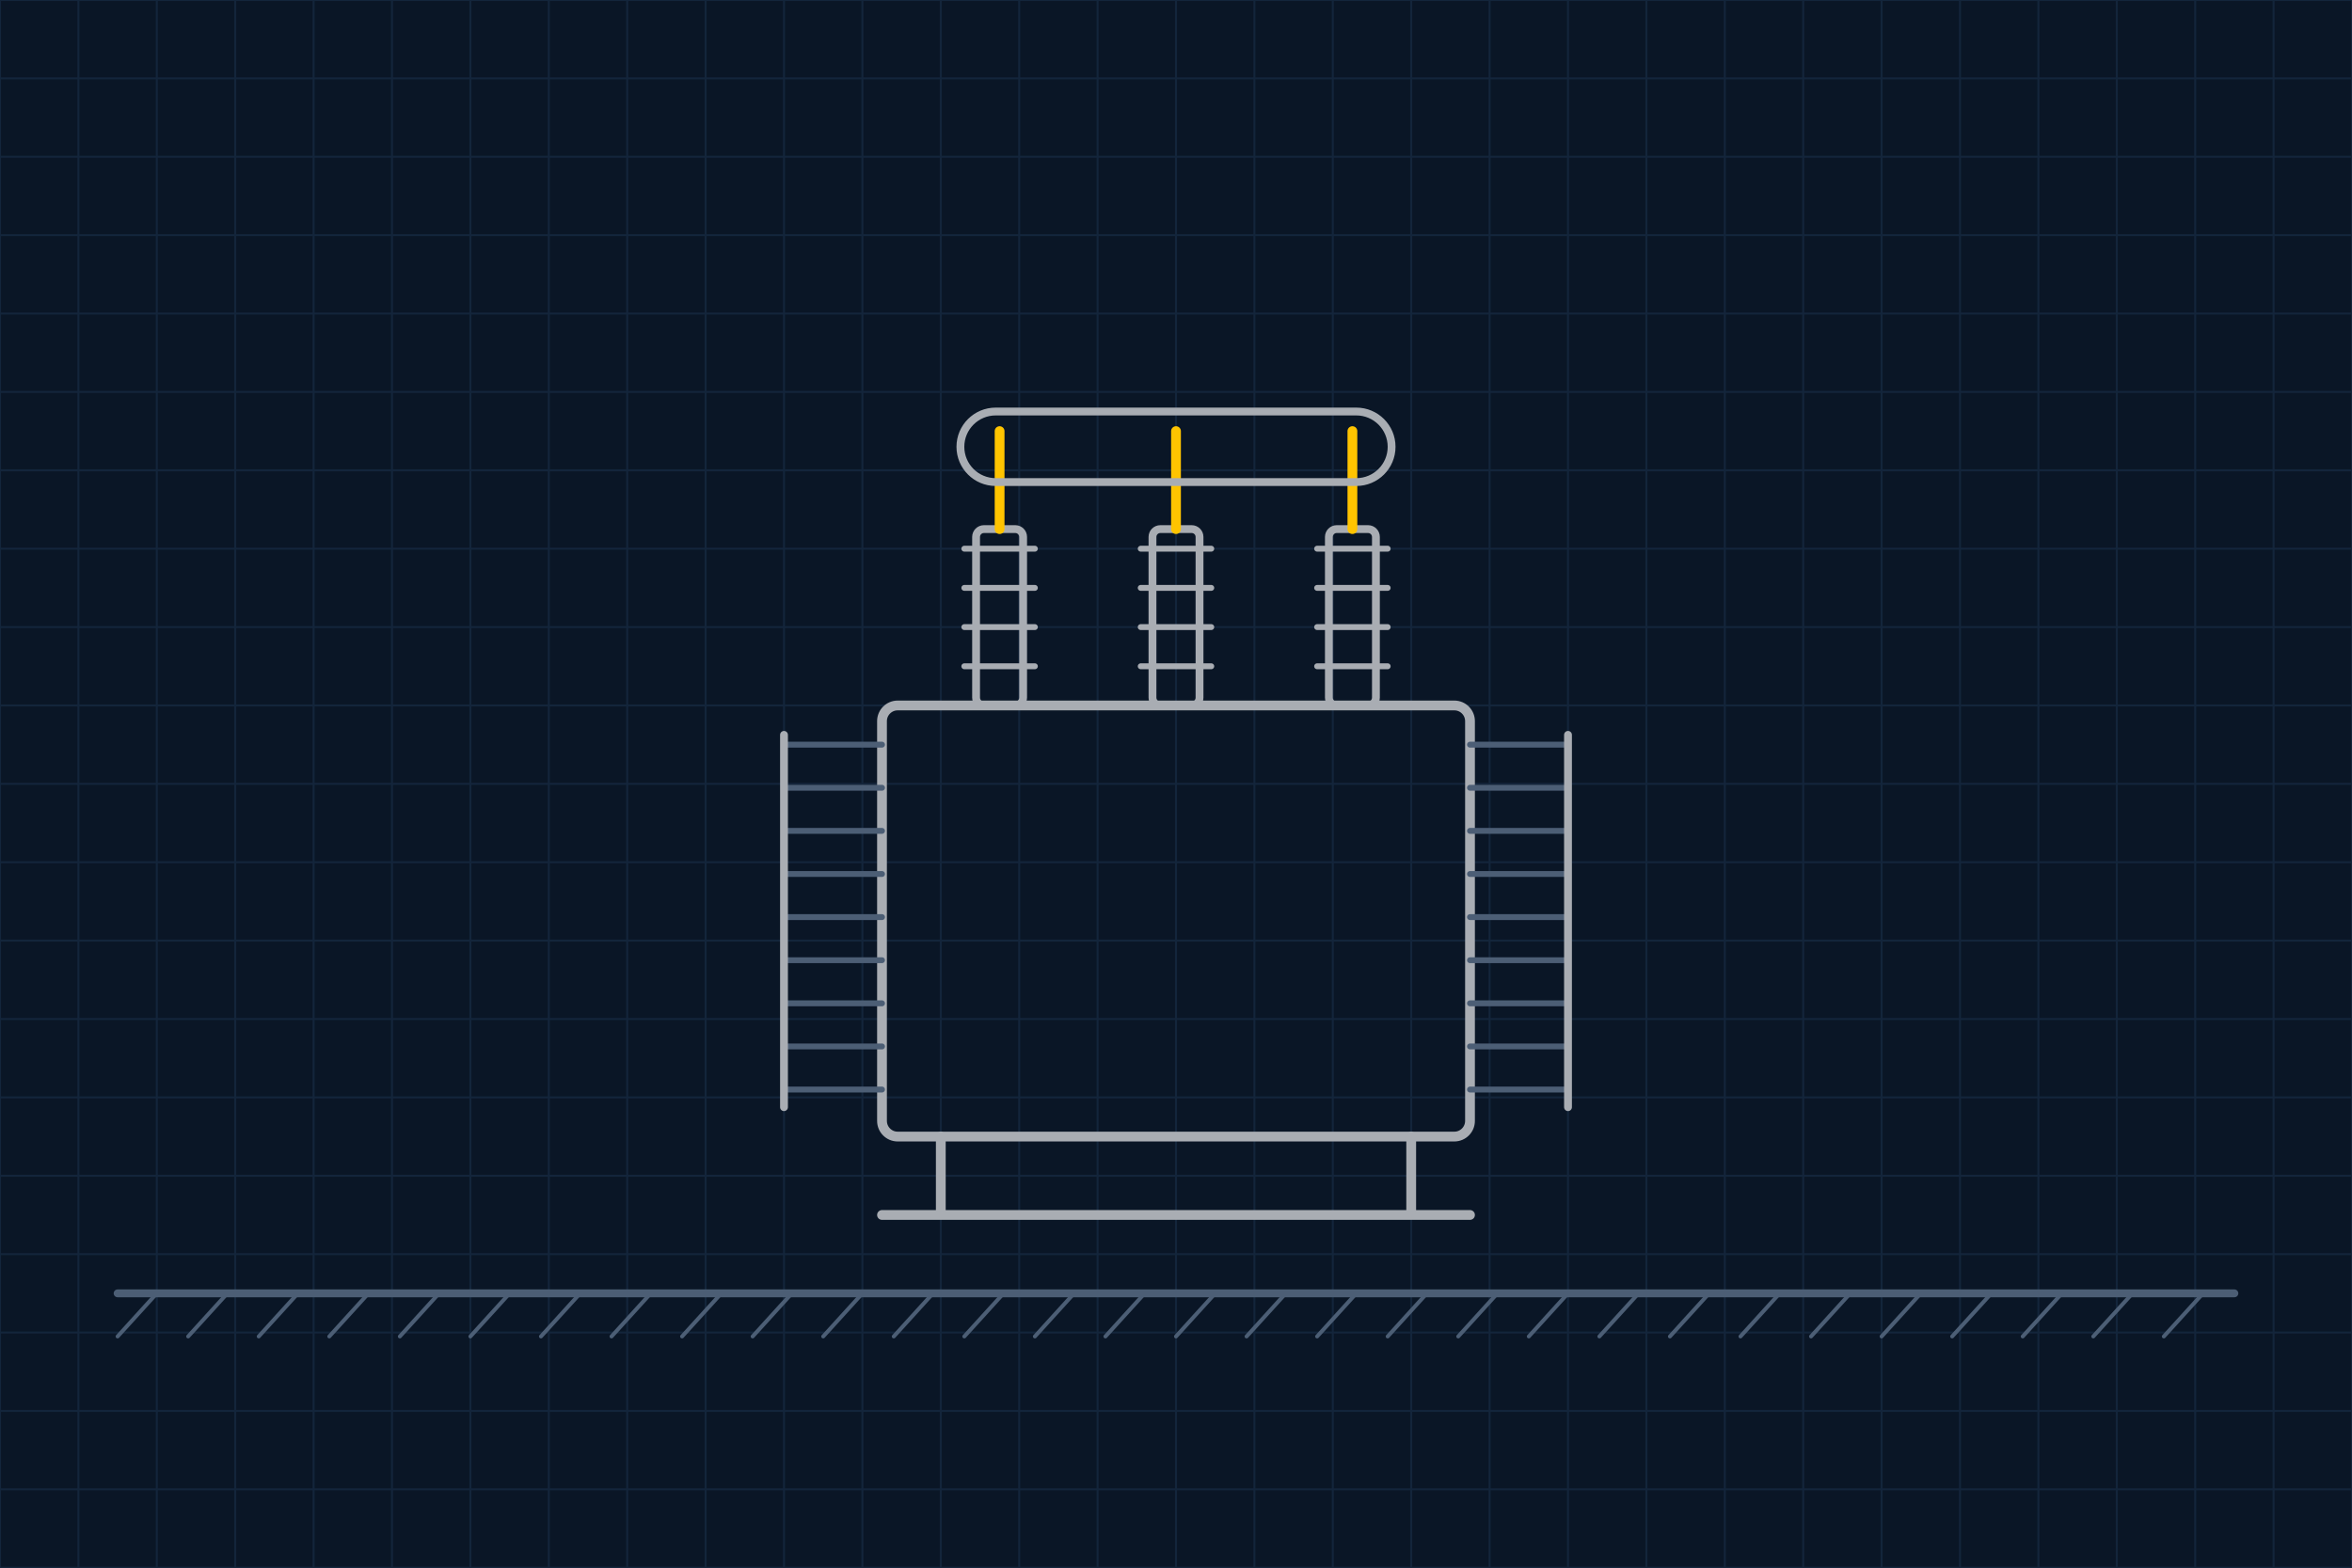
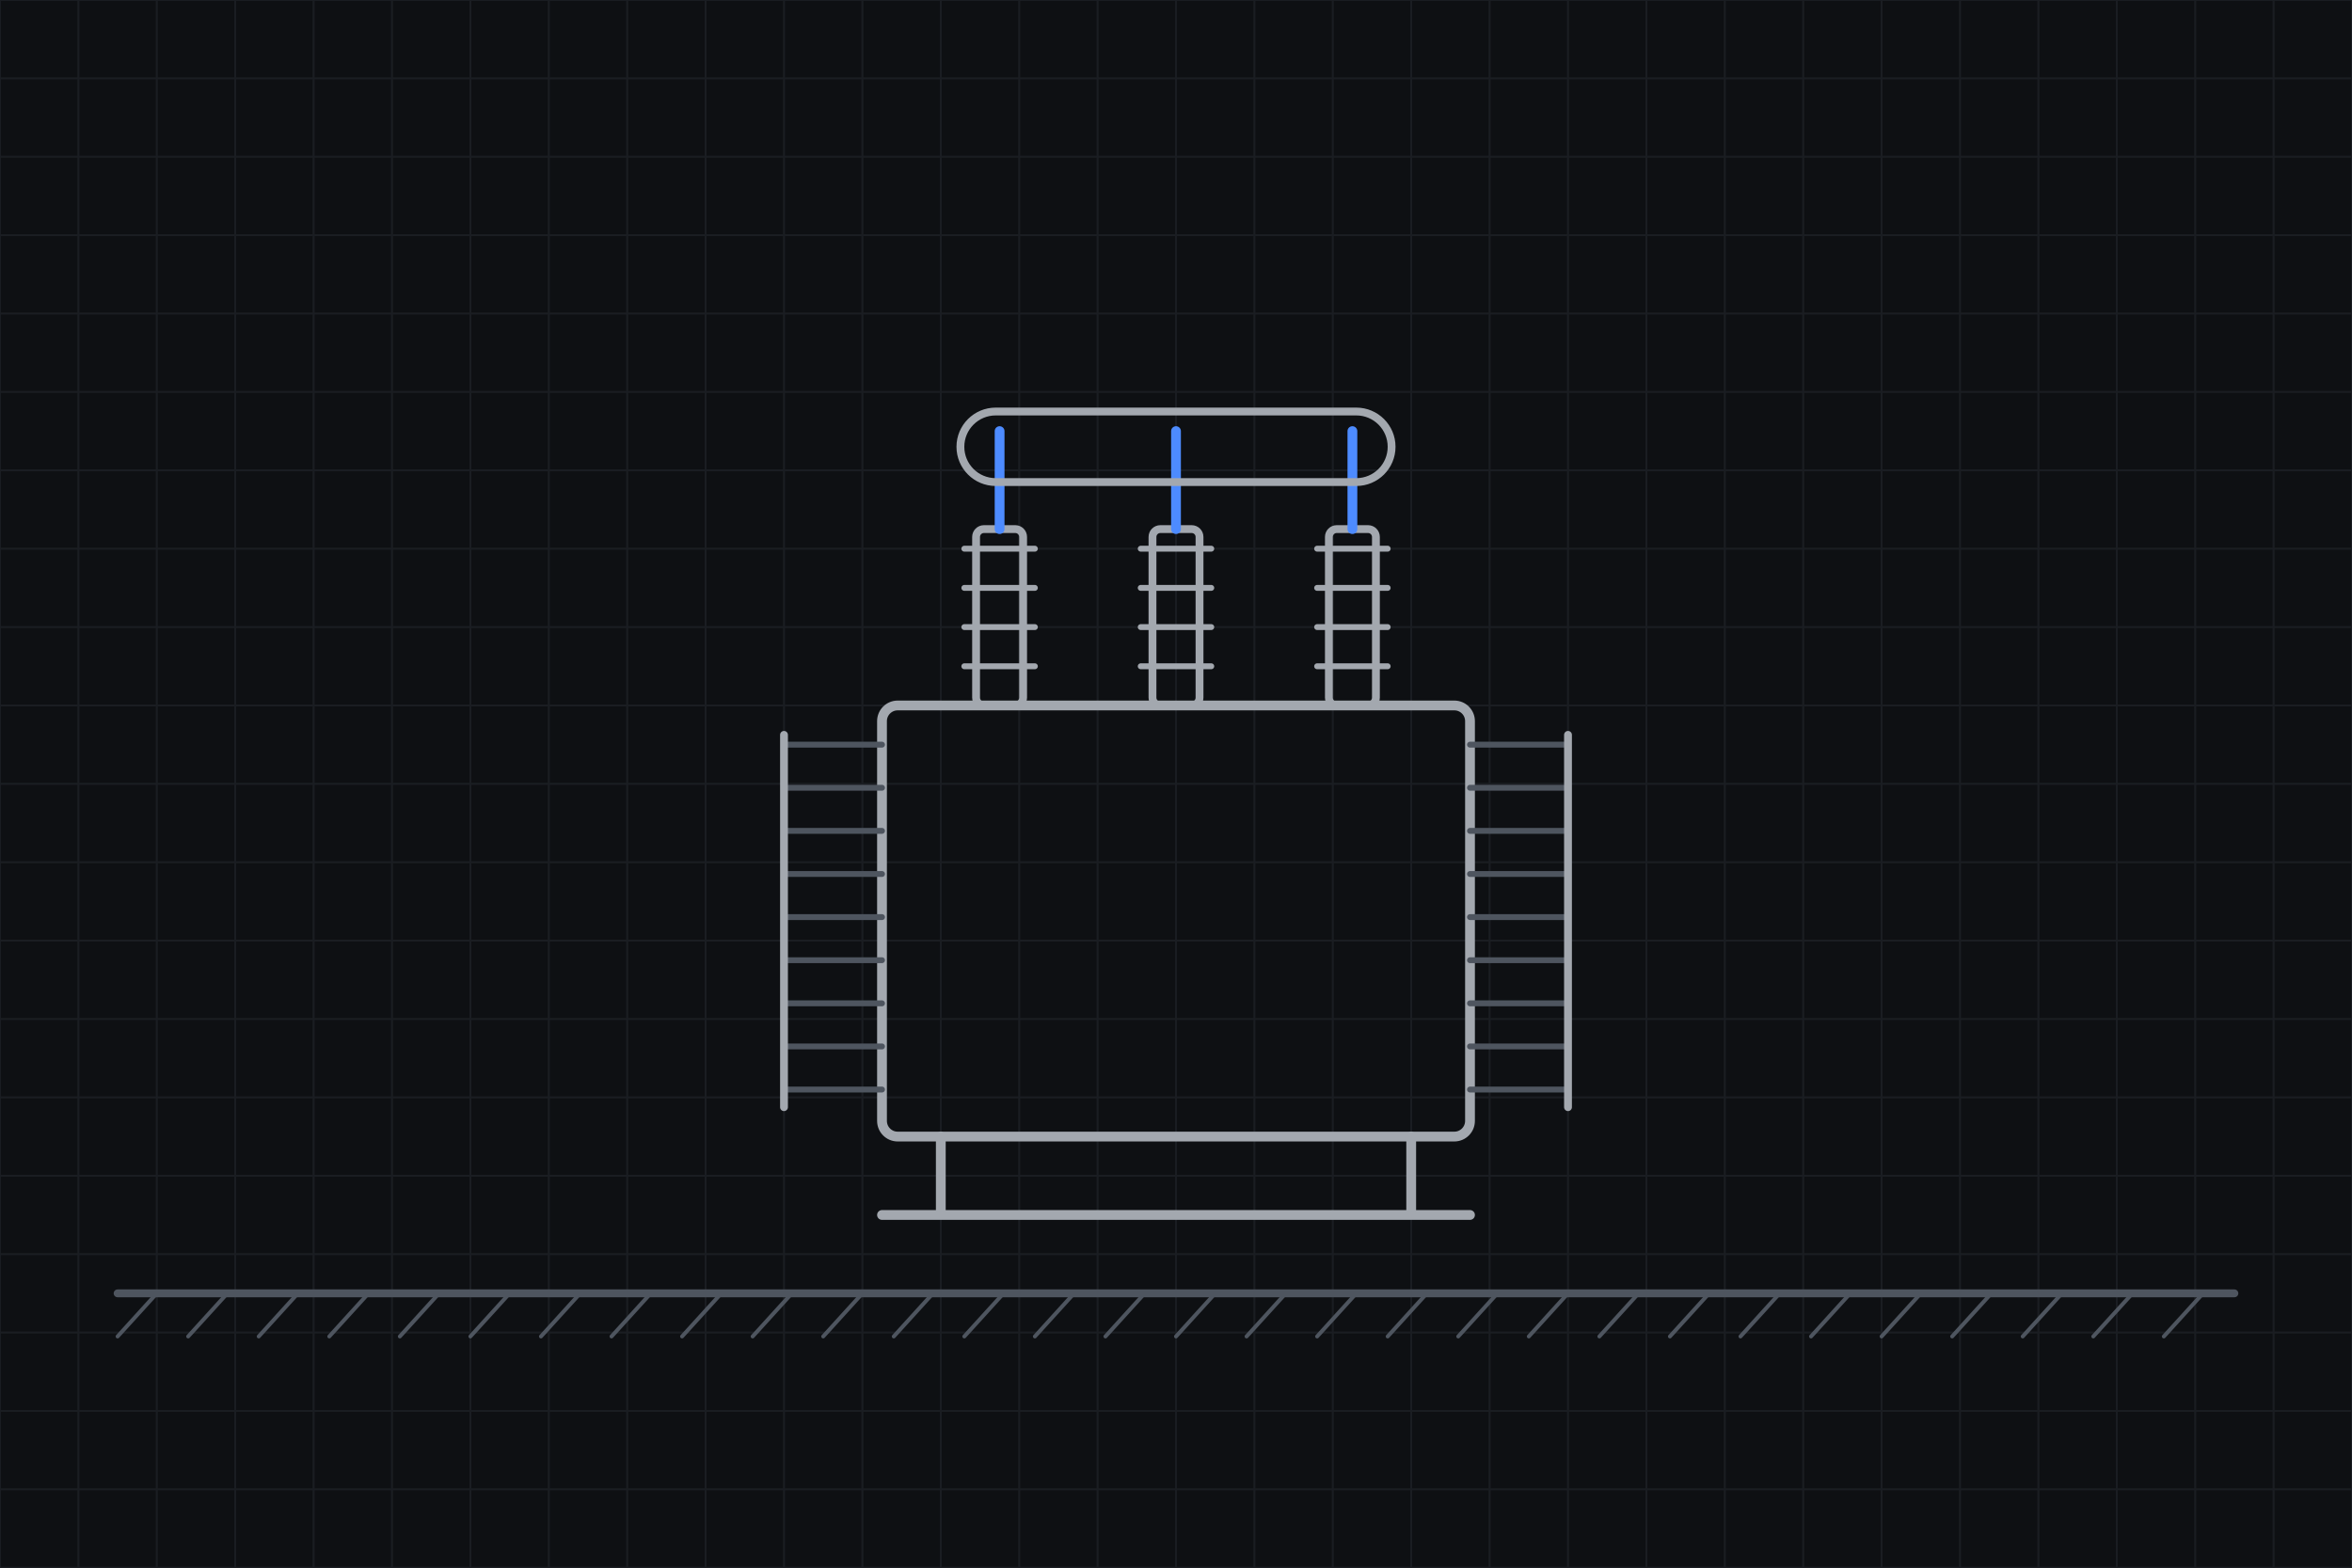
<svg xmlns="http://www.w3.org/2000/svg" viewBox="0 0 1200 800" role="img" aria-label="Transformer">
-   <rect width="1200" height="800" fill="#0A1626" />
-   <g stroke="#13253B" stroke-width="1">
+   <rect width="1200" height="800" fill="#0E1013" />
+   <g stroke="#1A1D22" stroke-width="1">
    <path d="M0 0V800" />
    <path d="M40 0V800" />
    <path d="M80 0V800" />
    <path d="M120 0V800" />
    <path d="M160 0V800" />
    <path d="M200 0V800" />
    <path d="M240 0V800" />
    <path d="M280 0V800" />
    <path d="M320 0V800" />
    <path d="M360 0V800" />
    <path d="M400 0V800" />
    <path d="M440 0V800" />
    <path d="M480 0V800" />
    <path d="M520 0V800" />
    <path d="M560 0V800" />
    <path d="M600 0V800" />
    <path d="M640 0V800" />
    <path d="M680 0V800" />
    <path d="M720 0V800" />
    <path d="M760 0V800" />
    <path d="M800 0V800" />
    <path d="M840 0V800" />
    <path d="M880 0V800" />
    <path d="M920 0V800" />
    <path d="M960 0V800" />
    <path d="M1000 0V800" />
    <path d="M1040 0V800" />
    <path d="M1080 0V800" />
    <path d="M1120 0V800" />
    <path d="M1160 0V800" />
    <path d="M1200 0V800" />
    <path d="M0 0H1200" />
    <path d="M0 40H1200" />
    <path d="M0 80H1200" />
    <path d="M0 120H1200" />
    <path d="M0 160H1200" />
    <path d="M0 200H1200" />
    <path d="M0 240H1200" />
    <path d="M0 280H1200" />
    <path d="M0 320H1200" />
    <path d="M0 360H1200" />
    <path d="M0 400H1200" />
    <path d="M0 440H1200" />
    <path d="M0 480H1200" />
    <path d="M0 520H1200" />
    <path d="M0 560H1200" />
    <path d="M0 600H1200" />
    <path d="M0 640H1200" />
    <path d="M0 680H1200" />
    <path d="M0 720H1200" />
    <path d="M0 760H1200" />
    <path d="M0 800H1200" />
  </g>
  <g fill="none" stroke-linecap="round" stroke-linejoin="round">
-     <path d="M60 660H1140" stroke="#4C5E75" stroke-width="4" />
-     <path d="M80 660l-20 22" stroke="#4C5E75" stroke-width="2" />
-     <path d="M116 660l-20 22" stroke="#4C5E75" stroke-width="2" />
-     <path d="M152 660l-20 22" stroke="#4C5E75" stroke-width="2" />
-     <path d="M188 660l-20 22" stroke="#4C5E75" stroke-width="2" />
-     <path d="M224 660l-20 22" stroke="#4C5E75" stroke-width="2" />
-     <path d="M260 660l-20 22" stroke="#4C5E75" stroke-width="2" />
-     <path d="M296 660l-20 22" stroke="#4C5E75" stroke-width="2" />
-     <path d="M332 660l-20 22" stroke="#4C5E75" stroke-width="2" />
-     <path d="M368 660l-20 22" stroke="#4C5E75" stroke-width="2" />
-     <path d="M404 660l-20 22" stroke="#4C5E75" stroke-width="2" />
-     <path d="M440 660l-20 22" stroke="#4C5E75" stroke-width="2" />
-     <path d="M476 660l-20 22" stroke="#4C5E75" stroke-width="2" />
-     <path d="M512 660l-20 22" stroke="#4C5E75" stroke-width="2" />
-     <path d="M548 660l-20 22" stroke="#4C5E75" stroke-width="2" />
-     <path d="M584 660l-20 22" stroke="#4C5E75" stroke-width="2" />
-     <path d="M620 660l-20 22" stroke="#4C5E75" stroke-width="2" />
-     <path d="M656 660l-20 22" stroke="#4C5E75" stroke-width="2" />
-     <path d="M692 660l-20 22" stroke="#4C5E75" stroke-width="2" />
-     <path d="M728 660l-20 22" stroke="#4C5E75" stroke-width="2" />
-     <path d="M764 660l-20 22" stroke="#4C5E75" stroke-width="2" />
-     <path d="M800 660l-20 22" stroke="#4C5E75" stroke-width="2" />
-     <path d="M836 660l-20 22" stroke="#4C5E75" stroke-width="2" />
-     <path d="M872 660l-20 22" stroke="#4C5E75" stroke-width="2" />
-     <path d="M908 660l-20 22" stroke="#4C5E75" stroke-width="2" />
-     <path d="M944 660l-20 22" stroke="#4C5E75" stroke-width="2" />
-     <path d="M980 660l-20 22" stroke="#4C5E75" stroke-width="2" />
-     <path d="M1016 660l-20 22" stroke="#4C5E75" stroke-width="2" />
-     <path d="M1052 660l-20 22" stroke="#4C5E75" stroke-width="2" />
-     <path d="M1088 660l-20 22" stroke="#4C5E75" stroke-width="2" />
-     <path d="M1124 660l-20 22" stroke="#4C5E75" stroke-width="2" />
-     <rect x="450.0" y="360.0" width="300.0" height="220.0" rx="8" stroke="#A9ADB3" stroke-width="5" />
-     <path d="M400.0 380.0H450.0" stroke="#4C5E75" stroke-width="3" />
-     <path d="M750.0 380.0H800.0" stroke="#4C5E75" stroke-width="3" />
-     <path d="M400.0 402.0H450.0" stroke="#4C5E75" stroke-width="3" />
-     <path d="M750.0 402.0H800.0" stroke="#4C5E75" stroke-width="3" />
-     <path d="M400.0 424.0H450.0" stroke="#4C5E75" stroke-width="3" />
-     <path d="M750.0 424.0H800.0" stroke="#4C5E75" stroke-width="3" />
-     <path d="M400.0 446.0H450.0" stroke="#4C5E75" stroke-width="3" />
-     <path d="M750.0 446.0H800.0" stroke="#4C5E75" stroke-width="3" />
-     <path d="M400.0 468.0H450.0" stroke="#4C5E75" stroke-width="3" />
-     <path d="M750.0 468.0H800.0" stroke="#4C5E75" stroke-width="3" />
-     <path d="M400.0 490.0H450.0" stroke="#4C5E75" stroke-width="3" />
-     <path d="M750.0 490.0H800.0" stroke="#4C5E75" stroke-width="3" />
-     <path d="M400.0 512.0H450.0" stroke="#4C5E75" stroke-width="3" />
-     <path d="M750.0 512.0H800.0" stroke="#4C5E75" stroke-width="3" />
-     <path d="M400.0 534.0H450.0" stroke="#4C5E75" stroke-width="3" />
-     <path d="M750.0 534.0H800.0" stroke="#4C5E75" stroke-width="3" />
-     <path d="M400.0 556.0H450.0" stroke="#4C5E75" stroke-width="3" />
-     <path d="M750.0 556.0H800.0" stroke="#4C5E75" stroke-width="3" />
-     <path d="M400.0 375.0V565.0M800.0 375.0V565.0" stroke="#A9ADB3" stroke-width="4" />
-     <rect x="498.0" y="270.0" width="24.0" height="90.0" rx="4" stroke="#A9ADB3" stroke-width="4" />
-     <path d="M492.0 280.0H528.0" stroke="#A9ADB3" stroke-width="3" />
-     <path d="M492.0 300.0H528.0" stroke="#A9ADB3" stroke-width="3" />
-     <path d="M492.0 320.0H528.0" stroke="#A9ADB3" stroke-width="3" />
-     <path d="M492.0 340.0H528.0" stroke="#A9ADB3" stroke-width="3" />
-     <path d="M510.0 270.0V220.0" stroke="#FFC400" stroke-width="5" />
-     <rect x="588.0" y="270.0" width="24.0" height="90.0" rx="4" stroke="#A9ADB3" stroke-width="4" />
-     <path d="M582.0 280.0H618.0" stroke="#A9ADB3" stroke-width="3" />
-     <path d="M582.0 300.0H618.0" stroke="#A9ADB3" stroke-width="3" />
-     <path d="M582.0 320.0H618.0" stroke="#A9ADB3" stroke-width="3" />
-     <path d="M582.0 340.0H618.0" stroke="#A9ADB3" stroke-width="3" />
-     <path d="M600.0 270.0V220.0" stroke="#FFC400" stroke-width="5" />
-     <rect x="678.0" y="270.0" width="24.0" height="90.0" rx="4" stroke="#A9ADB3" stroke-width="4" />
-     <path d="M672.0 280.0H708.0" stroke="#A9ADB3" stroke-width="3" />
-     <path d="M672.0 300.0H708.0" stroke="#A9ADB3" stroke-width="3" />
-     <path d="M672.0 320.0H708.0" stroke="#A9ADB3" stroke-width="3" />
-     <path d="M672.0 340.0H708.0" stroke="#A9ADB3" stroke-width="3" />
-     <path d="M690.0 270.0V220.0" stroke="#FFC400" stroke-width="5" />
-     <rect x="490.0" y="210.0" width="220.0" height="36.0" rx="18" stroke="#A9ADB3" stroke-width="4" />
-     <path d="M480.0 580.0V620.0M720.0 580.0V620.0M450.0 620.0H750.0" stroke="#A9ADB3" stroke-width="5" />
+     <path d="M60 660H1140" stroke="#4E555F" stroke-width="4" />
+     <path d="M80 660l-20 22" stroke="#4E555F" stroke-width="2" />
+     <path d="M116 660l-20 22" stroke="#4E555F" stroke-width="2" />
+     <path d="M152 660l-20 22" stroke="#4E555F" stroke-width="2" />
+     <path d="M188 660l-20 22" stroke="#4E555F" stroke-width="2" />
+     <path d="M224 660l-20 22" stroke="#4E555F" stroke-width="2" />
+     <path d="M260 660l-20 22" stroke="#4E555F" stroke-width="2" />
+     <path d="M296 660l-20 22" stroke="#4E555F" stroke-width="2" />
+     <path d="M332 660l-20 22" stroke="#4E555F" stroke-width="2" />
+     <path d="M368 660l-20 22" stroke="#4E555F" stroke-width="2" />
+     <path d="M404 660l-20 22" stroke="#4E555F" stroke-width="2" />
+     <path d="M440 660l-20 22" stroke="#4E555F" stroke-width="2" />
+     <path d="M476 660l-20 22" stroke="#4E555F" stroke-width="2" />
+     <path d="M512 660l-20 22" stroke="#4E555F" stroke-width="2" />
+     <path d="M548 660l-20 22" stroke="#4E555F" stroke-width="2" />
+     <path d="M584 660l-20 22" stroke="#4E555F" stroke-width="2" />
+     <path d="M620 660l-20 22" stroke="#4E555F" stroke-width="2" />
+     <path d="M656 660l-20 22" stroke="#4E555F" stroke-width="2" />
+     <path d="M692 660l-20 22" stroke="#4E555F" stroke-width="2" />
+     <path d="M728 660l-20 22" stroke="#4E555F" stroke-width="2" />
+     <path d="M764 660l-20 22" stroke="#4E555F" stroke-width="2" />
+     <path d="M800 660l-20 22" stroke="#4E555F" stroke-width="2" />
+     <path d="M836 660l-20 22" stroke="#4E555F" stroke-width="2" />
+     <path d="M872 660l-20 22" stroke="#4E555F" stroke-width="2" />
+     <path d="M908 660l-20 22" stroke="#4E555F" stroke-width="2" />
+     <path d="M944 660l-20 22" stroke="#4E555F" stroke-width="2" />
+     <path d="M980 660l-20 22" stroke="#4E555F" stroke-width="2" />
+     <path d="M1016 660l-20 22" stroke="#4E555F" stroke-width="2" />
+     <path d="M1052 660l-20 22" stroke="#4E555F" stroke-width="2" />
+     <path d="M1088 660l-20 22" stroke="#4E555F" stroke-width="2" />
+     <path d="M1124 660l-20 22" stroke="#4E555F" stroke-width="2" />
+     <rect x="450.0" y="360.0" width="300.0" height="220.0" rx="8" stroke="#A3A8AF" stroke-width="5" />
+     <path d="M400.0 380.0H450.0" stroke="#4E555F" stroke-width="3" />
+     <path d="M750.0 380.0H800.0" stroke="#4E555F" stroke-width="3" />
+     <path d="M400.0 402.0H450.0" stroke="#4E555F" stroke-width="3" />
+     <path d="M750.0 402.0H800.0" stroke="#4E555F" stroke-width="3" />
+     <path d="M400.0 424.0H450.0" stroke="#4E555F" stroke-width="3" />
+     <path d="M750.0 424.0H800.0" stroke="#4E555F" stroke-width="3" />
+     <path d="M400.0 446.0H450.0" stroke="#4E555F" stroke-width="3" />
+     <path d="M750.0 446.0H800.0" stroke="#4E555F" stroke-width="3" />
+     <path d="M400.0 468.0H450.0" stroke="#4E555F" stroke-width="3" />
+     <path d="M750.0 468.0H800.0" stroke="#4E555F" stroke-width="3" />
+     <path d="M400.0 490.0H450.0" stroke="#4E555F" stroke-width="3" />
+     <path d="M750.0 490.0H800.0" stroke="#4E555F" stroke-width="3" />
+     <path d="M400.0 512.0H450.0" stroke="#4E555F" stroke-width="3" />
+     <path d="M750.0 512.0H800.0" stroke="#4E555F" stroke-width="3" />
+     <path d="M400.0 534.0H450.0" stroke="#4E555F" stroke-width="3" />
+     <path d="M750.0 534.0H800.0" stroke="#4E555F" stroke-width="3" />
+     <path d="M400.0 556.0H450.0" stroke="#4E555F" stroke-width="3" />
+     <path d="M750.0 556.0H800.0" stroke="#4E555F" stroke-width="3" />
+     <path d="M400.0 375.0V565.0M800.0 375.0V565.0" stroke="#A3A8AF" stroke-width="4" />
+     <rect x="498.0" y="270.0" width="24.0" height="90.0" rx="4" stroke="#A3A8AF" stroke-width="4" />
+     <path d="M492.0 280.0H528.0" stroke="#A3A8AF" stroke-width="3" />
+     <path d="M492.0 300.0H528.0" stroke="#A3A8AF" stroke-width="3" />
+     <path d="M492.0 320.0H528.0" stroke="#A3A8AF" stroke-width="3" />
+     <path d="M492.0 340.0H528.0" stroke="#A3A8AF" stroke-width="3" />
+     <path d="M510.0 270.0V220.0" stroke="#4D8BFF" stroke-width="5" />
+     <rect x="588.0" y="270.0" width="24.0" height="90.0" rx="4" stroke="#A3A8AF" stroke-width="4" />
+     <path d="M582.0 280.0H618.0" stroke="#A3A8AF" stroke-width="3" />
+     <path d="M582.0 300.0H618.0" stroke="#A3A8AF" stroke-width="3" />
+     <path d="M582.0 320.0H618.0" stroke="#A3A8AF" stroke-width="3" />
+     <path d="M582.0 340.0H618.0" stroke="#A3A8AF" stroke-width="3" />
+     <path d="M600.0 270.0V220.0" stroke="#4D8BFF" stroke-width="5" />
+     <rect x="678.0" y="270.0" width="24.0" height="90.0" rx="4" stroke="#A3A8AF" stroke-width="4" />
+     <path d="M672.0 280.0H708.0" stroke="#A3A8AF" stroke-width="3" />
+     <path d="M672.0 300.0H708.0" stroke="#A3A8AF" stroke-width="3" />
+     <path d="M672.0 320.0H708.0" stroke="#A3A8AF" stroke-width="3" />
+     <path d="M672.0 340.0H708.0" stroke="#A3A8AF" stroke-width="3" />
+     <path d="M690.0 270.0V220.0" stroke="#4D8BFF" stroke-width="5" />
+     <rect x="490.0" y="210.0" width="220.0" height="36.0" rx="18" stroke="#A3A8AF" stroke-width="4" />
+     <path d="M480.0 580.0V620.0M720.0 580.0V620.0M450.0 620.0H750.0" stroke="#A3A8AF" stroke-width="5" />
  </g>
</svg>
